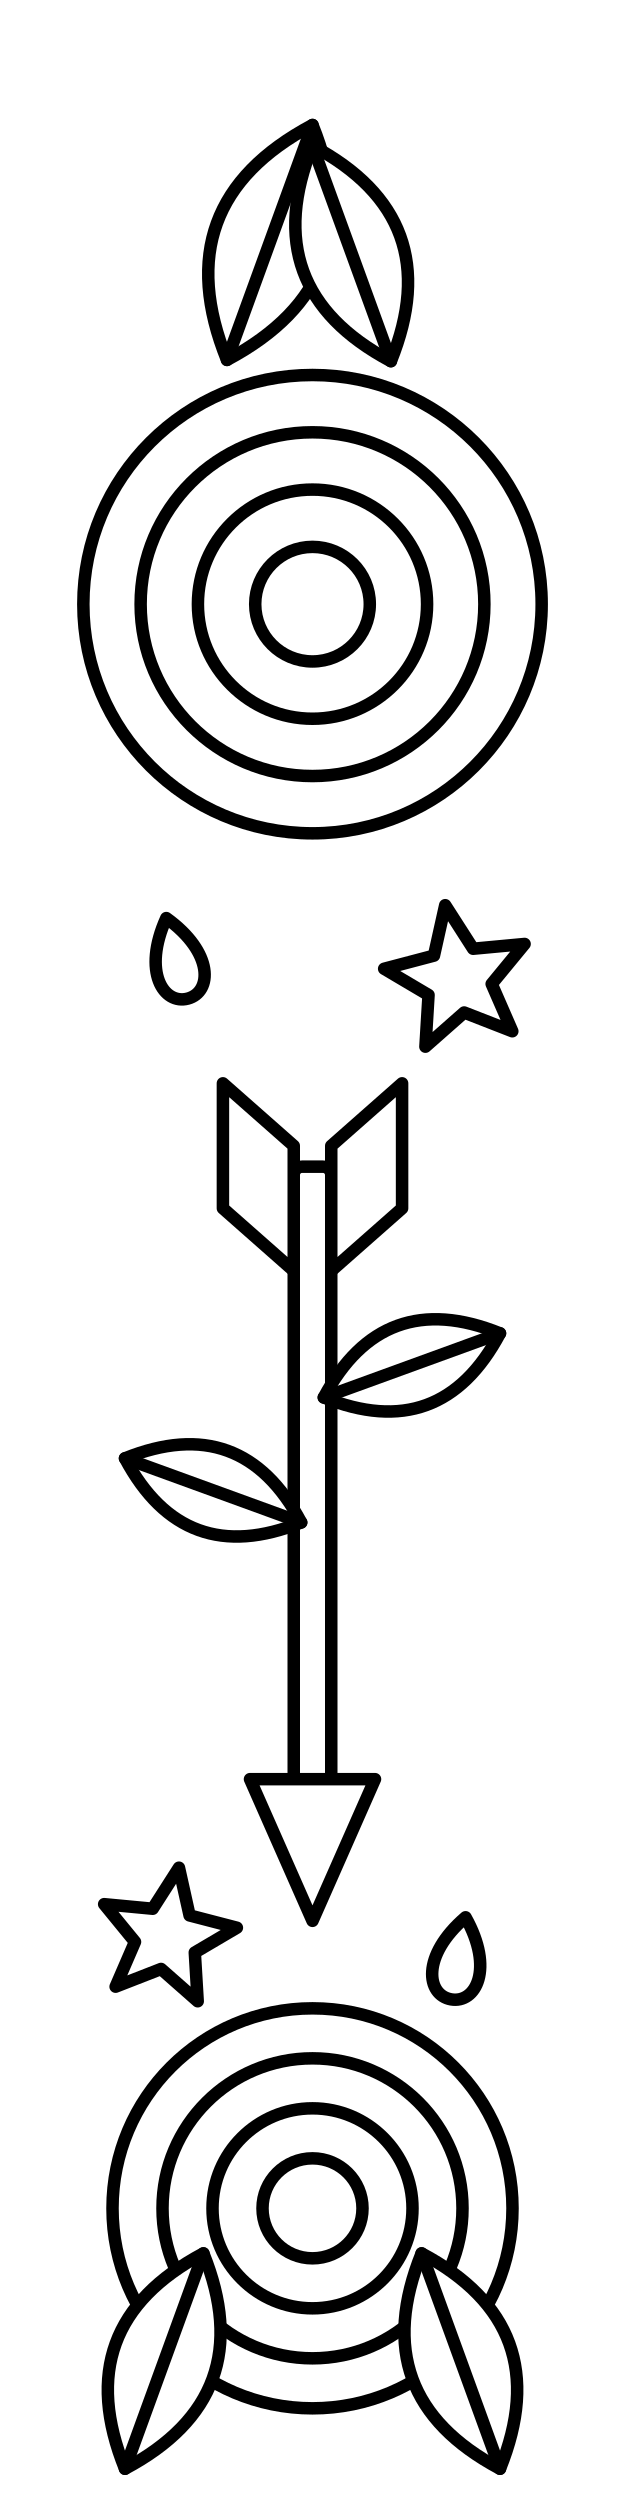
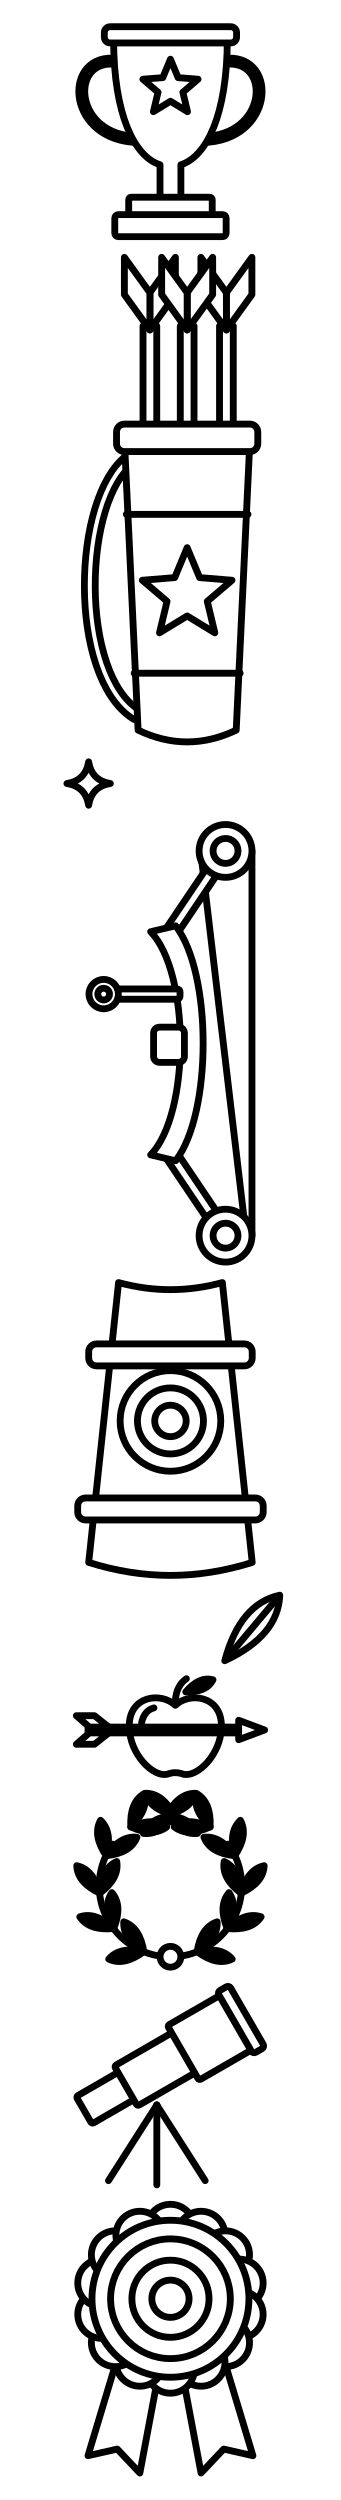
- <svg xmlns="http://www.w3.org/2000/svg" viewBox="0 0 300 1200" width="300" height="1200">
-   <rect width="300" height="1200" fill="#fff" />
+ <svg xmlns="http://www.w3.org/2000/svg" viewBox="0 0 300 2200" width="300" height="2200">
+   <rect width="300" height="2200" fill="#fff" />
  <g fill="#fff" stroke="#000" stroke-width="6" stroke-linejoin="round" stroke-linecap="round">
-     <g transform="translate(300 0) scale(-1 1)">
-       <g transform="translate(150 60) rotate(70)">
-         <path d="M0 0 Q 60.0 -54.0 120 0 Q 60.0 54.0 0 0 Z" />
-         <path d="M0 0 L 120 0" fill="none" />
-       </g>
-       <g transform="translate(150 70) rotate(110)">
-         <path d="M0 0 Q 55.0 -49.5 110 0 Q 55.0 49.5 0 0 Z" />
-         <path d="M0 0 L 110 0" fill="none" />
-       </g>
-       <circle cx="150" cy="290" r="110.0" />
-       <circle cx="150" cy="290" r="82.5" />
-       <circle cx="150" cy="290" r="55.0" />
-       <circle cx="150" cy="290" r="27.5" />
-       <polygon points="86.3,434.5 91.7,458.7 115.6,465.0 94.3,477.6 95.8,502.4 77.2,486.0 54.1,495.0 64.0,472.3 48.2,453.1 72.9,455.4" />
-       <path transform="translate(215 460) rotate(15)" d="M0 -20 C 18.0 2.0 12.0 20.0 0 20 C -12.0 20.0 -18.0 2.0 0 -20 Z" />
-       <g transform="translate(150 560) rotate(90)">
-         <rect x="0" y="-9" width="300" height="18" rx="4" />
-         <polygon points="294,-30 362,0 294,30" />
-         <polygon points="-10,-9 50,-9 20,-43 -40,-43" />
-         <polygon points="-10,9 50,9 20,43 -40,43" />
-       </g>
-       <g transform="translate(60 640) rotate(20)">
-         <path d="M0 0 Q 45.0 -40.5 90 0 Q 45.0 40.5 0 0 Z" />
-         <path d="M0 0 L 90 0" fill="none" />
-       </g>
-       <g transform="translate(240 700) rotate(160)">
-         <path d="M0 0 Q 45.0 -40.5 90 0 Q 45.0 40.5 0 0 Z" />
-         <path d="M0 0 L 90 0" fill="none" />
-       </g>
-       <polygon points="214.1,896.5 226.7,916.2 250.0,914.0 235.2,932.1 244.5,953.6 222.7,945.1 205.1,960.6 206.5,937.2 186.3,925.3 209.0,919.4" />
-       <path transform="translate(80 940) rotate(-10)" d="M0 -20 C 18.0 2.0 12.0 20.0 0 20 C -12.0 20.0 -18.0 2.0 0 -20 Z" />
-       <circle cx="150" cy="1060" r="96.0" />
-       <circle cx="150" cy="1060" r="72.0" />
-       <circle cx="150" cy="1060" r="48.0" />
-       <circle cx="150" cy="1060" r="24.0" />
-       <g transform="translate(60 1185) rotate(-70)">
-         <path d="M0 0 Q 55.0 -49.5 110 0 Q 55.0 49.5 0 0 Z" />
-         <path d="M0 0 L 110 0" fill="none" />
-       </g>
-       <g transform="translate(240 1185) rotate(-110)">
-         <path d="M0 0 Q 55.0 -49.5 110 0 Q 55.0 49.5 0 0 Z" />
-         <path d="M0 0 L 110 0" fill="none" />
-       </g>
+     <g transform="translate(150 111.3) rotate(0) scale(0.5104)" stroke-width="11.8">
+       <path d="M-92 -112C-178 -124 -176 12 -66 22" fill="none" stroke-width="22" />
+       <path d="M-92 -112C-178 -124 -176 12 -66 22" fill="none" stroke="#fff" stroke-width="-1.5" />
+       <g transform="scale(-1 1)">
+         <path d="M-92 -112C-178 -124 -176 12 -66 22" fill="none" stroke-width="22" />
+         <path d="M-92 -112C-178 -124 -176 12 -66 22" fill="none" stroke="#fff" stroke-width="-1.5" />
+       </g>
+       <path d="M-98 -150H98C98 -20 62 52 18 66V124H-18V66C-62 52 -98 -20 -98 -150Z" />
+       <rect x="-114" y="-172" width="228" height="28" rx="10" />
+       <rect x="-72" y="122" width="144" height="32" rx="4" />
+       <rect x="-96" y="152" width="192" height="38" rx="6" />
+       <g transform="translate(0 -66) rotate(0)">
+         <polygon points="0,-50 13.2,-18.2 47.6,-15.5 21.4,7 29.4,40.5 0,22.5 -29.4,40.5 -21.4,7 -47.6,-15.5 -13.2,-18.2" />
+       </g>
+     </g>
+     <g transform="translate(164.7 490.6) rotate(0) scale(0.8632)" stroke-width="7">
+       <path d="M-58 -100C-112 -60 -116 120 -52 160" fill="none" stroke-width="18" />
+       <path d="M-58 -100C-112 -60 -116 120 -52 160" fill="none" stroke="#fff" stroke-width="4.1" />
+       <rect x="-45" y="-236" width="14" height="130" />
+       <polygon points="-38,-232 -12,-268 -12,-306 -38,-270" />
+       <polygon points="-38,-232 -64,-268 -64,-306 -38,-270" />
+       <rect x="33" y="-236" width="14" height="130" />
+       <polygon points="40,-232 66,-268 66,-306 40,-270" />
+       <polygon points="40,-232 14,-268 14,-306 40,-270" />
+       <rect x="-7" y="-236" width="14" height="130" />
+       <polygon points="0,-232 26,-268 26,-306 0,-270" />
+       <polygon points="0,-232 -26,-268 -26,-306 0,-270" />
+       <path d="M-64 -120H64L50 176Q0 200 -50 176Z" />
+       <rect x="-72" y="-136" width="144" height="28" rx="8" />
+       <path d="M-62 -44H62M-54 118H54" fill="none" />
+       <polygon transform="translate(0 38)" points="0,-48 12.7,-17.5 45.7,-14.8 20.5,6.7 28.2,38.8 0,21.6 -28.2,38.8 -20.5,6.7 -45.7,-14.8 -12.7,-17.5" />
+     </g>
+     <g transform="translate(78 689.5) rotate(0) scale(0.3189)" stroke-width="18.8">
+       <path d="M0 -60Q8.4 -8.4 60 0Q8.4 8.4 0 60Q-8.4 8.4 -60 0Q-8.4 -8.4 0 -60Z" />
+     </g>
+     <g transform="translate(144.2 918.1) rotate(0) scale(0.6461)" stroke-width="9.3">
+       <path d="M120 -262V262M50 -262L112 262" fill="none" />
+       <path d="M6 -146L72 -244" fill="none" stroke-width="26" />
+       <path d="M6 -146L72 -244" fill="none" stroke="#fff" stroke-width="7.4" />
+       <circle cx="84" cy="-262" r="36" />
+       <circle cx="84" cy="-262" r="17" />
+       <g transform="scale(1 -1)">
+         <path d="M6 -146L72 -244" fill="none" stroke-width="26" />
+         <path d="M6 -146L72 -244" fill="none" stroke="#fff" stroke-width="7.4" />
+         <circle cx="84" cy="-262" r="36" />
+         <circle cx="84" cy="-262" r="17" />
+       </g>
+       <path d="M-18 -152C36 -96 36 96 -18 152L16 160C66 96 66 -96 16 -160Z" />
+       <rect x="-70" y="-74" width="92" height="14" rx="4" />
+       <circle cx="-82" cy="-67" r="20" />
+       <circle cx="-82" cy="-67" r="8" />
+       <rect x="-14" y="-22" width="42" height="48" rx="8" />
+     </g>
+     <g transform="translate(150 1260.1) rotate(0) scale(0.6918)" stroke-width="8.7">
+       <path d="M-66 -190C-22 -178 22 -178 66 -190L104 166C34 188 -34 188 -104 166Z" />
+       <rect x="-104" y="-112" width="208" height="28" rx="10" />
+       <rect x="-118" y="84" width="236" height="28" rx="10" />
+       <circle cx="0" cy="-14" r="64" />
+       <circle cx="0" cy="-14" r="42" />
+       <circle cx="0" cy="-14" r="20" />
+     </g>
+     <g transform="translate(222 1432.6) rotate(0) scale(0.3139)" stroke-width="19.1">
+       <g transform="translate(0 0) rotate(40)">
+         <path d="M0 -120Q70 -30 0 120Q-70 -30 0 -120Z" />
+         <path d="M0 -104V112" fill="none" />
+       </g>
+     </g>
+     <g transform="translate(154.3 1524.1) rotate(0) scale(0.2857)" stroke-width="21">
+       <path d="M0 -96C2 -128 14 -150 34 -164" fill="none" />
+       <g transform="translate(74 -142) rotate(66)">
+         <path d="M0 -46Q28 -11.5 0 46Q-28 -11.5 0 -46Z" />
+         <path d="M0 -30V38" fill="none" />
+       </g>
+       <path d="M0 -82C-44 -124 -142 -112 -142 -18C-142 70 -66 142 -24 130C-8 124 8 124 24 130C66 142 142 70 142 -18C142 -112 44 -124 0 -82Z" />
+       <path d="M-104 -28Q-96 -66 -66 -74" fill="none" />
+       <g transform="translate(-14 -6) rotate(0)">
+         <rect x="-255" y="-9" width="476" height="18" rx="3" />
+         <polygon points="-191,-9 -235,-44 -291,-44 -251,-9" />
+         <polygon points="-191,9 -235,44 -291,44 -251,9" />
+         <polygon points="209,-30 289,0 209,30" />
+       </g>
+     </g>
+     <g transform="translate(150 1659.5) rotate(0) scale(0.4164)" stroke-width="14.4">
+       <path d="M-6 150A150 150 0 0 1 -122 -88" fill="none" />
+       <g transform="translate(-56.2 139.1) rotate(258)">
+         <g transform="translate(0 -38) rotate(0)">
+           <path d="M0 -38Q22 -9.5 0 38Q-22 -9.5 0 -38Z" />
+           <path d="M0 -26V30" fill="none" />
+         </g>
+       </g>
+       <g transform="translate(-56.2 139.1) rotate(326)">
+         <g transform="translate(0 -38) rotate(0)">
+           <path d="M0 -38Q22 -9.5 0 38Q-22 -9.5 0 -38Z" />
+           <path d="M0 -26V30" fill="none" />
+         </g>
+       </g>
+       <g transform="translate(-119.8 90.3) rotate(289)">
+         <g transform="translate(0 -38) rotate(0)">
+           <path d="M0 -38Q22 -9.5 0 38Q-22 -9.5 0 -38Z" />
+           <path d="M0 -26V30" fill="none" />
+         </g>
+       </g>
+       <g transform="translate(-119.8 90.3) rotate(357)">
+         <g transform="translate(0 -38) rotate(0)">
+           <path d="M0 -38Q22 -9.5 0 38Q-22 -9.5 0 -38Z" />
+           <path d="M0 -26V30" fill="none" />
+         </g>
+       </g>
+       <g transform="translate(-149.2 15.7) rotate(320)">
+         <g transform="translate(0 -38) rotate(0)">
+           <path d="M0 -38Q22 -9.5 0 38Q-22 -9.5 0 -38Z" />
+           <path d="M0 -26V30" fill="none" />
+         </g>
+       </g>
+       <g transform="translate(-149.2 15.7) rotate(388)">
+         <g transform="translate(0 -38) rotate(0)">
+           <path d="M0 -38Q22 -9.5 0 38Q-22 -9.5 0 -38Z" />
+           <path d="M0 -26V30" fill="none" />
+         </g>
+       </g>
+       <g transform="translate(-135.9 -63.4) rotate(351)">
+         <g transform="translate(0 -38) rotate(0)">
+           <path d="M0 -38Q22 -9.5 0 38Q-22 -9.5 0 -38Z" />
+           <path d="M0 -26V30" fill="none" />
+         </g>
+       </g>
+       <g transform="translate(-135.9 -63.4) rotate(419)">
+         <g transform="translate(0 -38) rotate(0)">
+           <path d="M0 -38Q22 -9.5 0 38Q-22 -9.5 0 -38Z" />
+           <path d="M0 -26V30" fill="none" />
+         </g>
+       </g>
+       <g transform="translate(-83.9 -124.4) rotate(382)">
+         <g transform="translate(0 -38) rotate(0)">
+           <path d="M0 -38Q22 -9.5 0 38Q-22 -9.5 0 -38Z" />
+           <path d="M0 -26V30" fill="none" />
+         </g>
+       </g>
+       <g transform="translate(-83.9 -124.4) rotate(450)">
+         <g transform="translate(0 -38) rotate(0)">
+           <path d="M0 -38Q22 -9.5 0 38Q-22 -9.5 0 -38Z" />
+           <path d="M0 -26V30" fill="none" />
+         </g>
+       </g>
+       <g transform="translate(-7.9 -149.8) rotate(413)">
+         <g transform="translate(0 -38) rotate(0)">
+           <path d="M0 -38Q22 -9.5 0 38Q-22 -9.5 0 -38Z" />
+           <path d="M0 -26V30" fill="none" />
+         </g>
+       </g>
+       <g transform="translate(-7.9 -149.8) rotate(481)">
+         <g transform="translate(0 -38) rotate(0)">
+           <path d="M0 -38Q22 -9.5 0 38Q-22 -9.5 0 -38Z" />
+           <path d="M0 -26V30" fill="none" />
+         </g>
+       </g>
+       <g transform="scale(-1 1)">
+         <path d="M-6 150A150 150 0 0 1 -122 -88" fill="none" />
+         <g transform="translate(-56.2 139.1) rotate(258)">
+           <g transform="translate(0 -38) rotate(0)">
+             <path d="M0 -38Q22 -9.5 0 38Q-22 -9.5 0 -38Z" />
+             <path d="M0 -26V30" fill="none" />
+           </g>
+         </g>
+         <g transform="translate(-56.2 139.1) rotate(326)">
+           <g transform="translate(0 -38) rotate(0)">
+             <path d="M0 -38Q22 -9.5 0 38Q-22 -9.5 0 -38Z" />
+             <path d="M0 -26V30" fill="none" />
+           </g>
+         </g>
+         <g transform="translate(-119.8 90.3) rotate(289)">
+           <g transform="translate(0 -38) rotate(0)">
+             <path d="M0 -38Q22 -9.5 0 38Q-22 -9.5 0 -38Z" />
+             <path d="M0 -26V30" fill="none" />
+           </g>
+         </g>
+         <g transform="translate(-119.8 90.3) rotate(357)">
+           <g transform="translate(0 -38) rotate(0)">
+             <path d="M0 -38Q22 -9.5 0 38Q-22 -9.5 0 -38Z" />
+             <path d="M0 -26V30" fill="none" />
+           </g>
+         </g>
+         <g transform="translate(-149.2 15.7) rotate(320)">
+           <g transform="translate(0 -38) rotate(0)">
+             <path d="M0 -38Q22 -9.5 0 38Q-22 -9.5 0 -38Z" />
+             <path d="M0 -26V30" fill="none" />
+           </g>
+         </g>
+         <g transform="translate(-149.2 15.7) rotate(388)">
+           <g transform="translate(0 -38) rotate(0)">
+             <path d="M0 -38Q22 -9.5 0 38Q-22 -9.5 0 -38Z" />
+             <path d="M0 -26V30" fill="none" />
+           </g>
+         </g>
+         <g transform="translate(-135.9 -63.4) rotate(351)">
+           <g transform="translate(0 -38) rotate(0)">
+             <path d="M0 -38Q22 -9.5 0 38Q-22 -9.5 0 -38Z" />
+             <path d="M0 -26V30" fill="none" />
+           </g>
+         </g>
+         <g transform="translate(-135.9 -63.4) rotate(419)">
+           <g transform="translate(0 -38) rotate(0)">
+             <path d="M0 -38Q22 -9.5 0 38Q-22 -9.5 0 -38Z" />
+             <path d="M0 -26V30" fill="none" />
+           </g>
+         </g>
+         <g transform="translate(-83.9 -124.4) rotate(382)">
+           <g transform="translate(0 -38) rotate(0)">
+             <path d="M0 -38Q22 -9.5 0 38Q-22 -9.5 0 -38Z" />
+             <path d="M0 -26V30" fill="none" />
+           </g>
+         </g>
+         <g transform="translate(-83.9 -124.4) rotate(450)">
+           <g transform="translate(0 -38) rotate(0)">
+             <path d="M0 -38Q22 -9.5 0 38Q-22 -9.5 0 -38Z" />
+             <path d="M0 -26V30" fill="none" />
+           </g>
+         </g>
+         <g transform="translate(-7.9 -149.8) rotate(413)">
+           <g transform="translate(0 -38) rotate(0)">
+             <path d="M0 -38Q22 -9.5 0 38Q-22 -9.5 0 -38Z" />
+             <path d="M0 -26V30" fill="none" />
+           </g>
+         </g>
+         <g transform="translate(-7.9 -149.8) rotate(481)">
+           <g transform="translate(0 -38) rotate(0)">
+             <path d="M0 -38Q22 -9.5 0 38Q-22 -9.5 0 -38Z" />
+             <path d="M0 -26V30" fill="none" />
+           </g>
+         </g>
+       </g>
+       <circle cx="0" cy="150" r="22" />
+     </g>
+     <g transform="translate(138 1820) rotate(0) scale(0.4625)" stroke-width="13">
+       <path d="M0 70L-92 214" fill="none" />
+       <g transform="scale(-1 1)">
+         <path d="M0 70L-92 214" fill="none" />
+       </g>
+       <path d="M0 70V222" fill="none" />
+       <g transform="translate(0 0) rotate(-30)">
+         <rect x="-160" y="-30" width="96" height="60" rx="4" />
+         <rect x="-68" y="-44" width="130" height="88" rx="4" />
+         <rect x="58" y="-60" width="118" height="120" rx="4" />
+         <rect x="172" y="-68" width="26" height="136" rx="6" />
+       </g>
+     </g>
+     <g transform="translate(150 2022.9) rotate(0) scale(0.5853)" stroke-width="10.3">
+       <polygon points="-74,70 -14,92 -46,262 -80,226 -124,236" />
+       <g transform="scale(-1 1)">
+         <polygon points="-74,70 -14,92 -46,262 -80,226 -124,236" />
+       </g>
+       <g transform="translate(0 0) rotate(0)">
+         <circle cx="0" cy="-106" r="36" />
+       </g>
+       <g transform="translate(0 0) rotate(25.71429)">
+         <circle cx="0" cy="-106" r="36" />
+       </g>
+       <g transform="translate(0 0) rotate(51.42857)">
+         <circle cx="0" cy="-106" r="36" />
+       </g>
+       <g transform="translate(0 0) rotate(77.14286)">
+         <circle cx="0" cy="-106" r="36" />
+       </g>
+       <g transform="translate(0 0) rotate(102.8571)">
+         <circle cx="0" cy="-106" r="36" />
+       </g>
+       <g transform="translate(0 0) rotate(128.5714)">
+         <circle cx="0" cy="-106" r="36" />
+       </g>
+       <g transform="translate(0 0) rotate(154.2857)">
+         <circle cx="0" cy="-106" r="36" />
+       </g>
+       <g transform="translate(0 0) rotate(180)">
+         <circle cx="0" cy="-106" r="36" />
+       </g>
+       <g transform="translate(0 0) rotate(205.7143)">
+         <circle cx="0" cy="-106" r="36" />
+       </g>
+       <g transform="translate(0 0) rotate(231.4286)">
+         <circle cx="0" cy="-106" r="36" />
+       </g>
+       <g transform="translate(0 0) rotate(257.1429)">
+         <circle cx="0" cy="-106" r="36" />
+       </g>
+       <g transform="translate(0 0) rotate(282.8571)">
+         <circle cx="0" cy="-106" r="36" />
+       </g>
+       <g transform="translate(0 0) rotate(308.5714)">
+         <circle cx="0" cy="-106" r="36" />
+       </g>
+       <g transform="translate(0 0) rotate(334.2857)">
+         <circle cx="0" cy="-106" r="36" />
+       </g>
+       <circle cx="0" cy="0" r="118" />
+       <circle cx="0" cy="0" r="90" />
+       <circle cx="0" cy="0" r="58" />
+       <circle cx="0" cy="0" r="28" />
    </g>
  </g>
</svg>
